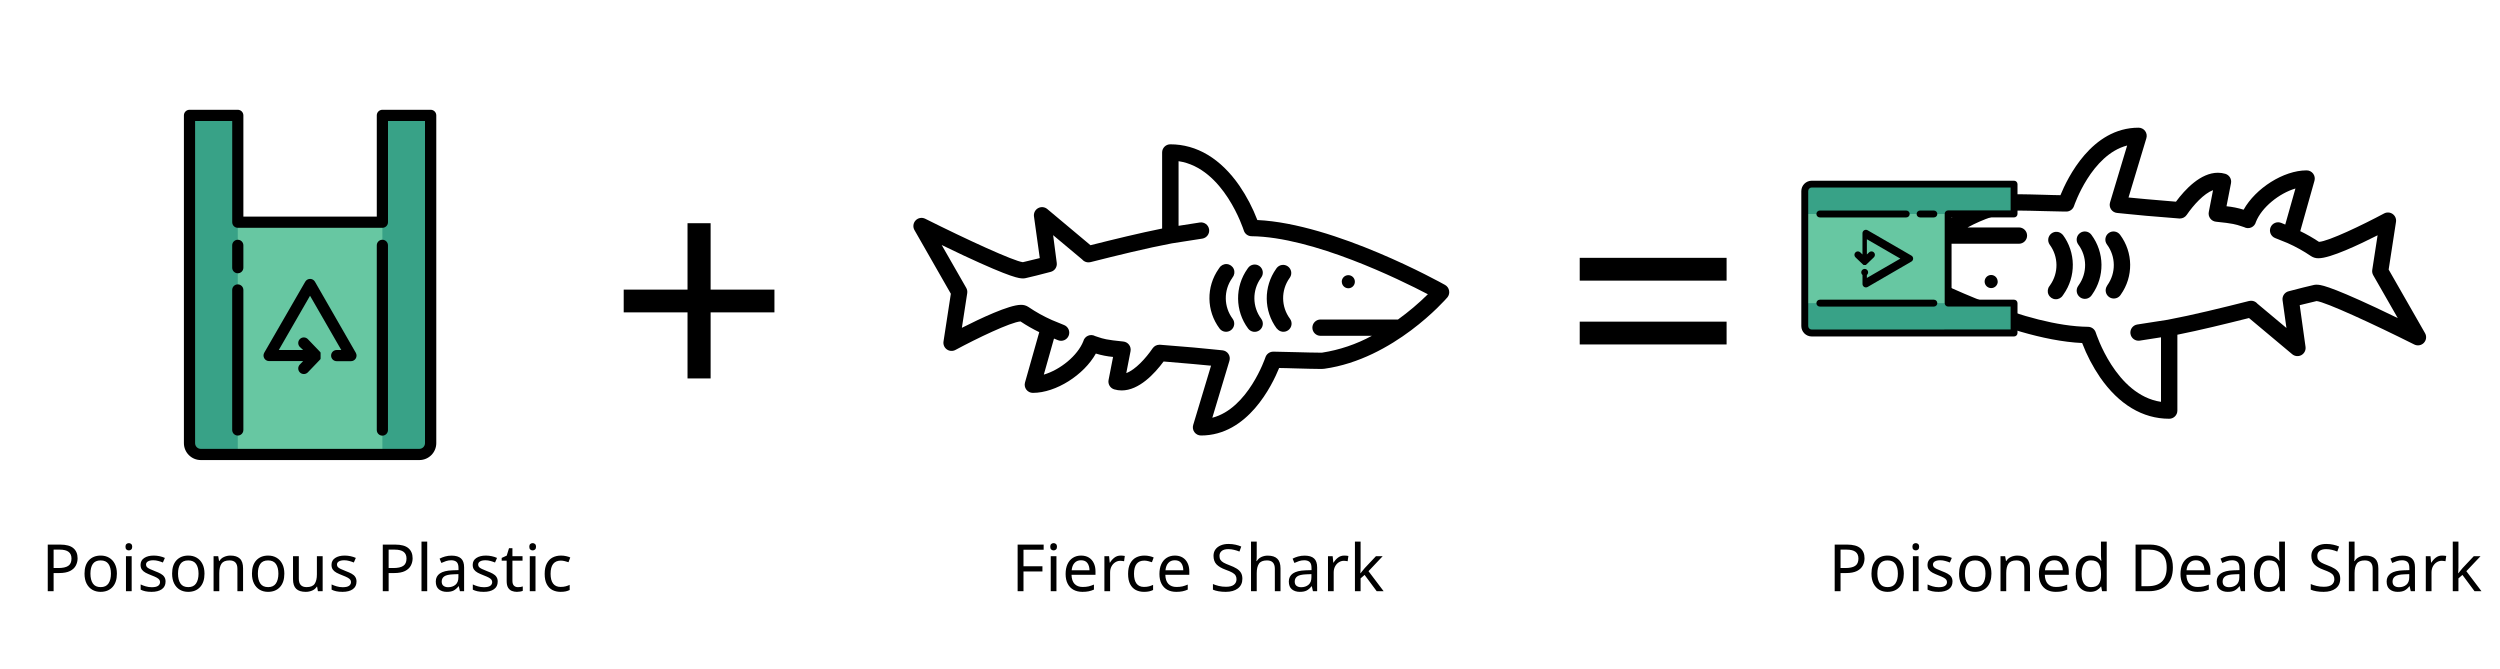
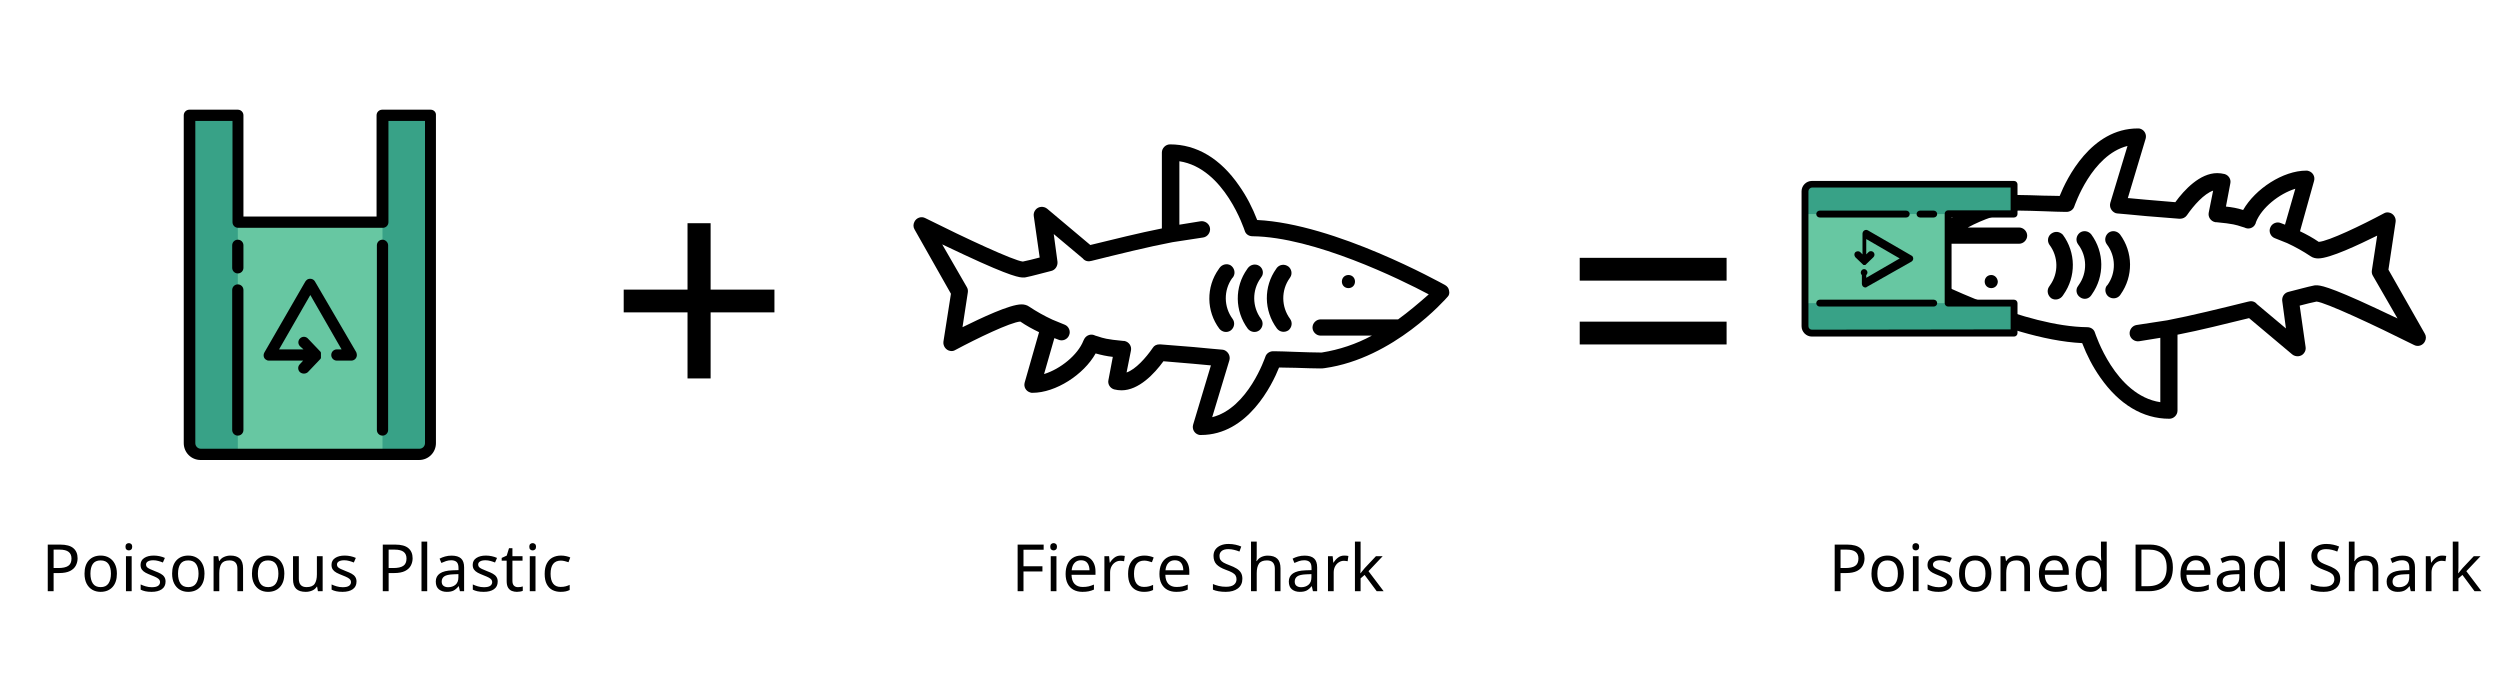
- <svg xmlns="http://www.w3.org/2000/svg" id="Layer_1" data-name="Layer 1" viewBox="0 0 800 214">
-   <defs>
-     <style>.cls-1{fill:#67c7a2;}.cls-2{fill:#38a287;}.cls-3{font-size:102.62px;}.cls-3,.cls-4{font-family:FuturaHandwritten, FuturaHandwritten;}.cls-4{font-size:20.89px;}</style>
-   </defs>
-   <polygon class="cls-1" points="134.28 71.11 122.36 145.43 76.09 145.43 66.56 71.11 134.28 71.11" />
-   <path class="cls-2" d="M137.82,36.92V141.81a3.63,3.63,0,0,1-3.62,3.62H122.36V36.92Z" />
-   <path class="cls-2" d="M76.09,71.11v74.32H64.26a3.63,3.63,0,0,1-3.62-3.62V36.92H76.09Z" />
-   <path d="M100.78,90.14a1.79,1.79,0,0,0-3.1,0L84.56,112.87a1.79,1.79,0,0,0,1.55,2.68H97l-1.1,1.15a1.79,1.79,0,0,0,2.58,2.48l4-4.17,0,0,.06-.07,0-.07.05-.07,0-.07,0-.07,0-.08,0-.08,0-.08,0-.08,0-.08,0-.08,0-.1v-.07a1.78,1.78,0,0,0,0-.35v-.07s0-.07,0-.1l0-.08,0-.08,0-.08,0-.08,0-.08,0-.08,0-.07,0-.07-.05-.07,0-.07-.06-.07,0,0-4-4.17a1.79,1.79,0,0,0-2.58,2.48L97,112H89.21l10-17.36,10,17.36h-1.47a1.79,1.79,0,0,0,0,3.58h4.57a1.79,1.79,0,0,0,1.55-2.68Z" />
-   <path d="M122.36,76.72a1.79,1.79,0,0,0-1.79,1.79v59.11a1.79,1.79,0,1,0,3.58,0V78.51A1.79,1.79,0,0,0,122.36,76.72Z" />
-   <path d="M76.09,76.72a1.79,1.79,0,0,0-1.79,1.79v7.15a1.79,1.79,0,0,0,3.58,0V78.51A1.79,1.79,0,0,0,76.09,76.72Z" />
-   <path d="M76.09,91a1.79,1.79,0,0,0-1.79,1.79v44.8a1.79,1.79,0,1,0,3.58,0V92.82A1.79,1.79,0,0,0,76.09,91Z" />
-   <path d="M137.82,35.13H122.36a1.79,1.79,0,0,0-1.79,1.79v32.4H77.88V36.92a1.79,1.79,0,0,0-1.79-1.79H60.64a1.79,1.79,0,0,0-1.79,1.79V141.81a5.42,5.42,0,0,0,5.41,5.41H134.2a5.42,5.42,0,0,0,5.41-5.41V36.92A1.79,1.79,0,0,0,137.82,35.13ZM136,141.81a1.83,1.83,0,0,1-1.83,1.83H64.26a1.83,1.83,0,0,1-1.83-1.83V38.71H74.31v32.4a1.79,1.79,0,0,0,1.79,1.79h46.27a1.79,1.79,0,0,0,1.79-1.79V38.71H136Z" />
-   <text class="cls-3" transform="translate(194.46 132.49)">+</text>
-   <path d="M463.71,93a2.61,2.61,0,0,0-1.29-1.82c-1.46-.82-35.25-19.61-60.07-20.77a53,53,0,0,0-5.75-11c-6-8.65-13.61-13.23-22.11-13.23a2.61,2.61,0,0,0-2.61,2.61V73.13c-7.15,1.43-15.45,3.46-22.92,5.34L335.13,66.89a2.61,2.61,0,0,0-4.26,2.36l1.86,13.34c-2.25.56-4,1-5.41,1.31-2.89-.32-18-7.26-31.25-13.9a2.61,2.61,0,0,0-3.44,3.63L304.27,94l-2.35,15.29a2.61,2.61,0,0,0,3.82,2.69c6.87-3.71,17.7-8.9,20.82-9.12a50.19,50.19,0,0,0,6,3.43L328,122.4a2.61,2.61,0,0,0,2.51,3.32c7.4,0,16.35-5.75,20.16-12.58a27.71,27.71,0,0,0,5.51,1.08l-1.44,7.38a2.61,2.61,0,0,0,1.82,3,8.33,8.33,0,0,0,2.37.34c5.55,0,10.52-5.34,13.42-9.26,8.94.71,11.36,1,14.93,1.32l.26,0-5.72,19a2.61,2.61,0,0,0,2.5,3.36c15,0,22.75-16.09,25-21.6,1.35,0,3.27.08,5.27.13,3,.08,6.07.17,7.75.17h0a10.87,10.87,0,0,0,1.47-.06c22.14-3.1,38.69-22.07,39.38-22.87A2.61,2.61,0,0,0,463.71,93Zm-16.35,9.24H422.57a2.61,2.61,0,0,0,0,5.22H439a49.16,49.16,0,0,1-15.95,5.39h-.79c-1.61,0-4.66-.08-7.61-.16-2.73-.07-5.31-.15-6.6-.15h-.77a2.62,2.62,0,0,0-2.34,1.79c-.06.18-5.54,16.38-17,19.35l5.48-18.23a2.61,2.61,0,0,0-2.24-3.35l-3.4-.34c-3.8-.39-6.31-.64-16.53-1.44H371a2.61,2.61,0,0,0-2.15,1.13c-2.2,3.21-5.53,6.87-8.44,7.94l1.36-7a2.61,2.61,0,0,0-2.31-3.1c-5.43-.54-6.46-.89-8-1.41l-1-.33a2.61,2.61,0,0,0-3.8,1.65c-1.83,4.62-7.39,9.13-12.64,10.68l3.26-11.54,1.27.52a2.61,2.61,0,0,0,2-4.83l-3.92-1.61a48.3,48.3,0,0,1-7.52-4.18,4.11,4.11,0,0,0-2.42-.69c-3.79,0-13,4.37-18.89,7.35l1.71-11.08a2.61,2.61,0,0,0-.31-1.69l-7.86-13.73c2.15,1,4.58,2.2,7,3.35,15.63,7.3,17.89,7.34,19,7.34a3.27,3.27,0,0,0,.87-.09c2-.45,4.44-1.06,8-2a2.61,2.61,0,0,0,1.95-2.89L337,75.25l9.3,7.78a2.61,2.61,0,0,0,2.62.85h.06c8.45-2.14,18.15-4.52,26-6l9.75-1.52a2.61,2.61,0,1,0-.8-5.16l-6.79,1.06V51.58c14.54,2.17,20.81,22,20.87,22.16a2.61,2.61,0,0,0,2.47,1.85c19.61.21,47.39,13.84,56.44,18.57A81.88,81.88,0,0,1,447.35,102.25Zm-18-12.09a2.1,2.1,0,1,1,2.1,2.1A2.1,2.1,0,0,1,429.38,90.16Zm-20.79,15A16.27,16.27,0,0,1,408.38,86l.18-.26a2.61,2.61,0,0,1,4.26,3l-.18.26a11.06,11.06,0,0,0,.15,13,2.61,2.61,0,0,1-4.19,3.12ZM403,85.12a2.61,2.61,0,0,1,.62,3.64l-.18.26a11.06,11.06,0,0,0,.15,13,2.61,2.61,0,0,1-4.19,3.12A16.27,16.27,0,0,1,399.2,86l.18-.26A2.61,2.61,0,0,1,403,85.12ZM394.29,89a11.06,11.06,0,0,0,.15,13,2.61,2.61,0,0,1-4.19,3.12A16.27,16.27,0,0,1,390,86l.18-.26a2.61,2.61,0,1,1,4.26,3Z" />
-   <text class="cls-3" transform="translate(499.76 132.49)">=</text>
-   <path d="M604.92,87.22A2.61,2.61,0,0,0,606.22,89c1.46.82,35.25,19.61,60.07,20.77a53,53,0,0,0,5.75,11c6,8.65,13.61,13.23,22.11,13.23a2.61,2.61,0,0,0,2.61-2.61V107.11c7.15-1.43,15.45-3.46,22.92-5.34l13.83,11.58a2.61,2.61,0,0,0,4.26-2.36l-1.86-13.34c2.25-.56,4-1,5.41-1.31,2.89.32,18,7.26,31.25,13.9a2.61,2.61,0,0,0,3.44-3.63L764.37,86.26,766.72,71a2.61,2.61,0,0,0-3.82-2.69C756,72,745.2,77.18,742.08,77.4a50.19,50.19,0,0,0-6-3.43l4.55-16.13a2.61,2.61,0,0,0-2.51-3.32c-7.4,0-16.35,5.75-20.16,12.58A27.71,27.71,0,0,0,712.48,66l1.44-7.38a2.61,2.61,0,0,0-1.82-3,8.33,8.33,0,0,0-2.37-.34c-5.55,0-10.52,5.34-13.42,9.26-8.94-.71-11.36-1-14.93-1.32l-.26,0,5.72-19a2.61,2.61,0,0,0-2.5-3.36c-15,0-22.75,16.09-25,21.6-1.35,0-3.27-.08-5.27-.13-3-.08-6.07-.17-7.75-.17h0a10.87,10.87,0,0,0-1.47.06c-22.14,3.1-38.69,22.07-39.38,22.87A2.61,2.61,0,0,0,604.92,87.22ZM621.28,78h24.78a2.61,2.61,0,1,0,0-5.22H629.63a49.16,49.16,0,0,1,15.95-5.39h.79c1.61,0,4.66.08,7.61.16,2.73.07,5.31.15,6.6.15h.77a2.62,2.62,0,0,0,2.34-1.79c.06-.18,5.54-16.38,17-19.35l-5.48,18.23a2.61,2.61,0,0,0,2.24,3.35l3.4.34c3.8.39,6.31.64,16.53,1.44h.2a2.61,2.61,0,0,0,2.15-1.13c2.2-3.21,5.53-6.87,8.44-7.94l-1.36,7a2.61,2.61,0,0,0,2.31,3.1c5.43.54,6.46.89,8,1.41l1,.33A2.61,2.61,0,0,0,721.9,71c1.83-4.62,7.39-9.13,12.64-10.68l-3.26,11.54L730,71.33a2.61,2.61,0,0,0-2,4.83L732,77.77a48.3,48.3,0,0,1,7.52,4.18,4.11,4.11,0,0,0,2.42.69c3.79,0,13-4.37,18.89-7.35l-1.71,11.08a2.61,2.61,0,0,0,.31,1.69l7.86,13.73c-2.15-1-4.58-2.2-7-3.35-15.63-7.3-17.89-7.34-19-7.34a3.27,3.27,0,0,0-.87.09c-2,.45-4.44,1.06-8,2A2.61,2.61,0,0,0,730.41,96l1.25,8.95-9.3-7.78a2.61,2.61,0,0,0-2.62-.85h-.06c-8.45,2.14-18.15,4.52-26,6l-9.75,1.52a2.61,2.61,0,1,0,.8,5.16l6.79-1.06v20.65c-14.54-2.17-20.81-22-20.87-22.16a2.61,2.61,0,0,0-2.47-1.85c-19.61-.21-47.39-13.84-56.44-18.57A81.88,81.88,0,0,1,621.28,78Zm18,12.09a2.1,2.1,0,1,1-2.1-2.1A2.1,2.1,0,0,1,639.25,90.08Zm20.79-15a16.27,16.27,0,0,1,.22,19.17l-.18.26a2.61,2.61,0,1,1-4.26-3l.18-.26a11.06,11.06,0,0,0-.15-13A2.61,2.61,0,0,1,660,75.07Zm5.57,20.05a2.61,2.61,0,0,1-.62-3.64l.18-.26a11.06,11.06,0,0,0-.15-13,2.61,2.61,0,0,1,4.19-3.12,16.27,16.27,0,0,1,.22,19.17l-.18.26A2.61,2.61,0,0,1,665.6,95.12Zm8.74-3.9a11.06,11.06,0,0,0-.15-13,2.61,2.61,0,0,1,4.19-3.12,16.27,16.27,0,0,1,.22,19.17l-.18.26a2.61,2.61,0,0,1-4.26-3Z" />
-   <polygon class="cls-1" points="623.4 104.38 577.53 97.02 577.53 68.47 623.4 62.58 623.4 104.38" />
-   <path class="cls-2" d="M644.5,106.56H579.76a2.24,2.24,0,0,1-2.23-2.23V97h67Z" />
-   <path class="cls-2" d="M623.4,68.47H577.53v-7.3a2.24,2.24,0,0,1,2.23-2.23H644.5v9.54Z" />
-   <path d="M611.65,83.7a1.1,1.1,0,0,0,0-1.91l-14-8.1a1.1,1.1,0,0,0-1.66,1v6.74l-.71-.68a1.1,1.1,0,0,0-1.53,1.59l2.58,2.47,0,0,0,0,0,0,0,0,0,0,0,0,0,0,0,0,0,0,.05,0h.63l.05,0,0,0,0,0,0,0,0,0,0,0,0,0,0,0,0,0,0,0,2.58-2.47a1.1,1.1,0,0,0-1.53-1.59l-.71.68V76.56l10.71,6.19-10.71,6.19V88A1.1,1.1,0,1,0,596,88v2.82a1.1,1.1,0,0,0,1.66,1Z" />
-   <path d="M619.94,97a1.1,1.1,0,0,0-1.1-1.1H582.35a1.1,1.1,0,0,0,0,2.21h36.48A1.1,1.1,0,0,0,619.94,97Z" />
-   <path d="M619.94,68.47a1.1,1.1,0,0,0-1.1-1.1h-4.42a1.1,1.1,0,1,0,0,2.21h4.42A1.1,1.1,0,0,0,619.94,68.47Z" />
-   <path d="M611.1,68.47a1.1,1.1,0,0,0-1.1-1.1H582.35a1.1,1.1,0,1,0,0,2.21H610A1.1,1.1,0,0,0,611.1,68.47Z" />
-   <path d="M645.6,106.56V97a1.1,1.1,0,0,0-1.1-1.1h-20V69.57h20a1.1,1.1,0,0,0,1.1-1.1V58.93a1.1,1.1,0,0,0-1.1-1.1H579.76a3.34,3.34,0,0,0-3.34,3.34v43.16a3.34,3.34,0,0,0,3.34,3.34H644.5A1.1,1.1,0,0,0,645.6,106.56Zm-65.84-1.1a1.13,1.13,0,0,1-1.13-1.13V61.16A1.13,1.13,0,0,1,579.76,60H643.4v7.33h-20a1.1,1.1,0,0,0-1.1,1.1V97a1.1,1.1,0,0,0,1.1,1.1h20v7.33Z" />
-   <text class="cls-4" transform="translate(13.25 189.19)">Poisonous Plastic</text>
-   <text class="cls-4" transform="translate(323.61 189.19)">Fierce Shark</text>
-   <text class="cls-4" transform="translate(585.07 189.19)">Poisoned Dead Shark</text>
+ <svg xmlns="http://www.w3.org/2000/svg" version="1.1" id="Layer_1" x="0px" y="0px" viewBox="0 0 800 220" style="enable-background:new 0 0 800 220;" xml:space="preserve">
+   <style type="text/css">
+ 	.st0{fill:#67C7A2;}
+ 	.st1{fill:#38A287;}
+ 	.st2{font-family:'FuturaHandwritten';}
+ 	.st3{font-size:102.62px;}
+ 	.st4{font-size:20.89px;}
+ </style>
+   <polygon class="st0" points="134.3,71.1 122.4,145.4 76.1,145.4 66.6,71.1 " />
+   <path class="st1" d="M137.8,36.9v104.9c0,2-1.6,3.6-3.6,3.6h-11.8V36.9H137.8z" />
+   <path class="st1" d="M76.1,71.1v74.3H64.3c-2,0-3.6-1.6-3.6-3.6V36.9h15.4V71.1z" />
+   <path d="M100.8,90.1c-0.5-0.9-1.6-1.1-2.4-0.7c-0.3,0.2-0.5,0.4-0.7,0.7l-13.1,22.7c-0.5,0.9-0.2,2,0.7,2.4c0.3,0.2,0.6,0.2,0.9,0.2  H97l-1.1,1.2c-0.7,0.7-0.6,1.9,0.1,2.5c0.7,0.6,1.8,0.6,2.5,0l4-4.2l0,0l0.1-0.1v-0.1l0.1-0.1v-0.1v-0.1v-0.1v-0.1v-0.1v-0.1v-0.1  v-0.1v-0.1V114c0-0.1,0-0.2,0-0.3v-0.1c0,0,0-0.1,0-0.1v-0.1v-0.1v-0.1v-0.1v-0.1V113v-0.1v-0.1l-0.1-0.1v-0.1l-0.1-0.1l0,0l-4-4.2  c-0.7-0.7-1.8-0.7-2.5,0c-0.7,0.7-0.7,1.8,0,2.5l1.1,1h-7.8l10-17.4l10,17.4h-1.5c-1,0-1.8,0.8-1.8,1.8s0.8,1.8,1.8,1.8l0,0h4.6  c1,0,1.8-0.8,1.8-1.8c0-0.3-0.1-0.6-0.2-0.9L100.8,90.1z" />
+   <path d="M122.4,76.7c-1,0-1.8,0.8-1.8,1.8l0,0v59.1c0,1,0.8,1.8,1.8,1.8s1.8-0.8,1.8-1.8V78.5C124.2,77.5,123.3,76.7,122.4,76.7  L122.4,76.7z" />
+   <path d="M76.1,76.7c-1,0-1.8,0.8-1.8,1.8l0,0v7.2c0,1,0.8,1.8,1.8,1.8s1.8-0.8,1.8-1.8v-7.2C77.9,77.5,77.1,76.7,76.1,76.7  L76.1,76.7z" />
+   <path d="M76.1,91c-1,0-1.8,0.8-1.8,1.8l0,0v44.8c0,1,0.8,1.8,1.8,1.8s1.8-0.8,1.8-1.8V92.8C77.9,91.8,77.1,91,76.1,91  C76.1,91,76.1,91,76.1,91z" />
+   <path d="M137.8,35.1h-15.5c-1,0-1.8,0.8-1.8,1.8l0,0v32.4H77.9V36.9c0-1-0.8-1.8-1.8-1.8l0,0H60.6c-1,0-1.8,0.8-1.8,1.8l0,0v104.9  c0,3,2.4,5.4,5.4,5.4h69.9c3,0,5.4-2.4,5.4-5.4V36.9C139.6,35.9,138.8,35.1,137.8,35.1z M136,141.8c0,1-0.8,1.8-1.8,1.8l0,0H64.3  c-1,0-1.8-0.8-1.8-1.8l0,0V38.7h11.9v32.4c0,1,0.8,1.8,1.8,1.8l0,0h46.3c1,0,1.8-0.8,1.8-1.8l0,0V38.7H136V141.8z" />
+   <text transform="matrix(1 0 0 1 194.46 132.49)" class="st2 st3">+</text>
+   <path d="M463.7,93c-0.1-0.8-0.6-1.4-1.3-1.8c-1.5-0.8-35.2-19.6-60.1-20.8c-1.5-3.9-3.4-7.6-5.8-11c-6-8.7-13.6-13.2-22.1-13.2  c-1.4,0-2.6,1.2-2.6,2.6v24.3c-7.1,1.4-15.5,3.5-22.9,5.3l-13.8-11.6c-1.1-0.9-2.8-0.8-3.7,0.3c-0.5,0.6-0.7,1.3-0.6,2l1.9,13.3  c-2.2,0.6-4,1-5.4,1.3c-2.9-0.3-18-7.3-31.2-13.9c-1.3-0.7-2.9-0.1-3.5,1.2c-0.4,0.8-0.4,1.7,0.1,2.5L304.3,94l-2.4,15.3  c-0.2,1.4,0.8,2.8,2.2,3c0.6,0.1,1.1,0,1.6-0.3c6.9-3.7,17.7-8.9,20.8-9.1c1.9,1.3,3.9,2.4,6,3.4l-4.6,16.1  c-0.4,1.4,0.4,2.8,1.8,3.2c0.2,0.1,0.5,0.1,0.7,0.1c7.4,0,16.4-5.8,20.2-12.6c1.8,0.5,3.6,0.9,5.5,1.1l-1.4,7.4  c-0.3,1.3,0.5,2.6,1.8,3c0.8,0.2,1.6,0.3,2.4,0.3c5.5,0,10.5-5.3,13.4-9.3c8.9,0.7,11.4,1,14.9,1.3h0.3l-5.7,19  c-0.4,1.4,0.4,2.8,1.7,3.2c0.2,0.1,0.5,0.1,0.8,0.1c15,0,22.8-16.1,25-21.6c1.4,0,3.3,0.1,5.3,0.1c3,0.1,6.1,0.2,7.8,0.2l0,0  c0.5,0,1,0,1.5-0.1c22.1-3.1,38.7-22.1,39.4-22.9C463.7,94.5,463.9,93.8,463.7,93z M447.4,102.2h-24.8c-1.4,0-2.6,1.2-2.6,2.6  s1.2,2.6,2.6,2.6H439c-5,2.7-10.4,4.5-16,5.4h-0.8c-1.6,0-4.7-0.1-7.6-0.2c-2.7-0.1-5.3-0.2-6.6-0.2h-0.8c-1.1,0.1-2,0.8-2.3,1.8  c-0.1,0.2-5.5,16.4-17,19.3l5.5-18.2c0.4-1.4-0.4-2.8-1.7-3.3c-0.2,0-0.3-0.1-0.5-0.1l-3.4-0.3c-3.8-0.4-6.3-0.6-16.5-1.4H371  c-0.9,0-1.7,0.4-2.1,1.1c-2.2,3.2-5.5,6.9-8.4,7.9l1.4-7c0.3-1.4-0.6-2.8-2.1-3.1c-0.1,0-0.2,0-0.3,0c-5.4-0.5-6.5-0.9-8-1.4l-1-0.3  c-1.3-0.7-2.8-0.2-3.5,1c-0.1,0.2-0.2,0.4-0.3,0.6c-1.8,4.6-7.4,9.1-12.6,10.7l3.3-11.5l1.3,0.5c1.3,0.6,2.9-0.1,3.4-1.4  c0.6-1.3-0.1-2.9-1.4-3.4l-3.9-1.6c-2.6-1.2-5.1-2.6-7.5-4.2c-0.7-0.5-1.6-0.7-2.4-0.7c-3.8,0-13,4.4-18.9,7.3l1.7-11.1  c0.1-0.6,0-1.2-0.3-1.7l-7.9-13.7c2.1,1,4.6,2.2,7,3.3c15.6,7.3,17.9,7.3,19,7.3c0.3,0,0.6,0,0.9-0.1c2-0.4,4.4-1.1,8-2  c1.3-0.3,2.1-1.6,2-2.9l-1.2-8.9l9.3,7.8c0.6,0.8,1.7,1.1,2.6,0.8h0.1c8.5-2.1,18.1-4.5,26-6l9.8-1.5c1.4-0.2,2.4-1.6,2.2-3  c-0.2-1.4-1.6-2.4-3-2.2l-6.8,1.1V51.6c14.5,2.2,20.8,22,20.9,22.2c0.3,1.1,1.3,1.8,2.5,1.8c19.6,0.2,47.4,13.8,56.4,18.6  C453.9,97.1,450.7,99.8,447.4,102.2L447.4,102.2z M429.4,90.1c0-1.2,0.9-2.1,2.1-2.1c1.2,0,2.1,0.9,2.1,2.1c0,1.2-0.9,2.1-2.1,2.1  C430.3,92.2,429.4,91.3,429.4,90.1L429.4,90.1z M408.6,105.1c-4.2-5.7-4.3-13.4-0.2-19.1l0.2-0.3c0.9-1.1,2.5-1.3,3.7-0.4  c1,0.8,1.3,2.3,0.6,3.4l-0.2,0.3c-2.8,3.9-2.7,9.2,0.1,13c0.9,1.2,0.6,2.8-0.5,3.7C411.1,106.5,409.5,106.3,408.6,105.1L408.6,105.1  L408.6,105.1z M403,85.1c1.2,0.8,1.5,2.5,0.6,3.6c0,0,0,0,0,0l-0.2,0.3c-2.8,3.9-2.7,9.2,0.1,13c0.9,1.2,0.6,2.8-0.5,3.7  c-1.2,0.9-2.8,0.6-3.7-0.5c-4.2-5.7-4.3-13.4-0.2-19.1l0.2-0.3C400.2,84.6,401.8,84.3,403,85.1z M394.3,89c-2.8,3.9-2.7,9.2,0.1,13  c0.9,1.2,0.6,2.8-0.5,3.7c-1.2,0.9-2.8,0.6-3.7-0.5l0,0c-4.2-5.6-4.3-13.4-0.2-19.1l0.2-0.3c0.8-1.2,2.4-1.6,3.6-0.9  c1.2,0.8,1.6,2.4,0.9,3.6c-0.1,0.1-0.1,0.2-0.2,0.3L394.3,89z" />
+   <text transform="matrix(1 0 0 1 499.76 132.49)" class="st2 st3">=</text>
+   <path d="M604.9,87.2c0.1,0.8,0.6,1.4,1.3,1.8c1.5,0.8,35.2,19.6,60.1,20.8c1.5,3.9,3.4,7.6,5.8,11c6,8.6,13.6,13.2,22.1,13.2  c1.4,0,2.6-1.2,2.6-2.6v-24.3c7.2-1.4,15.5-3.5,22.9-5.3l13.8,11.6c1.1,0.9,2.8,0.8,3.7-0.3c0.5-0.6,0.7-1.3,0.6-2l-1.9-13.3  c2.2-0.6,4-1,5.4-1.3c2.9,0.3,18,7.3,31.2,13.9c1.3,0.7,2.9,0.1,3.5-1.2c0.4-0.8,0.4-1.7-0.1-2.5l-11.6-20.4l2.3-15.3  c0.2-1.4-0.8-2.8-2.2-3c-0.6-0.1-1.1,0-1.6,0.3c-6.9,3.7-17.7,8.9-20.8,9.1c-1.9-1.3-3.9-2.4-6-3.4l4.5-16.1  c0.4-1.4-0.4-2.8-1.8-3.2c-0.2-0.1-0.5-0.1-0.7-0.1c-7.4,0-16.3,5.8-20.2,12.6c-1.8-0.6-3.6-0.9-5.5-1.1l1.4-7.4  c0.3-1.3-0.5-2.6-1.8-3c-0.8-0.2-1.6-0.3-2.4-0.3c-5.5,0-10.5,5.3-13.4,9.3c-8.9-0.7-11.4-1-14.9-1.3h-0.3l5.7-19  c0.4-1.4-0.4-2.8-1.7-3.2c-0.2-0.1-0.5-0.1-0.8-0.1c-15,0-22.8,16.1-25,21.6c-1.3,0-3.3-0.1-5.3-0.1c-3-0.1-6.1-0.2-7.8-0.2l0,0  c-0.5,0-1,0-1.5,0.1c-22.1,3.1-38.7,22.1-39.4,22.9C605,85.7,604.8,86.5,604.9,87.2z M621.3,78h24.8c1.4,0,2.6-1.2,2.6-2.6  s-1.2-2.6-2.6-2.6l0,0h-16.4c5-2.7,10.4-4.5,16-5.4h0.8c1.6,0,4.7,0.1,7.6,0.2c2.7,0.1,5.3,0.2,6.6,0.2h0.8c1.1-0.1,2-0.8,2.3-1.8  c0.1-0.2,5.5-16.4,17-19.3l-5.5,18.2c-0.4,1.4,0.4,2.8,1.7,3.3c0.2,0,0.3,0.1,0.5,0.1l3.4,0.3c3.8,0.4,6.3,0.6,16.5,1.4h0.2  c0.9,0,1.7-0.4,2.2-1.1c2.2-3.2,5.5-6.9,8.4-7.9l-1.4,7c-0.3,1.4,0.6,2.8,2.1,3.1c0.1,0,0.2,0,0.3,0c5.4,0.5,6.5,0.9,8,1.4l1,0.3  c1.3,0.7,2.9,0.2,3.5-1.1c0.1-0.2,0.2-0.4,0.2-0.6c1.8-4.6,7.4-9.1,12.6-10.7l-3.3,11.5l-1.3-0.5c-1.3-0.6-2.9,0.1-3.4,1.4  c-0.6,1.3,0.1,2.9,1.4,3.4l4,1.6c2.6,1.2,5.1,2.6,7.5,4.2c0.7,0.5,1.6,0.7,2.4,0.7c3.8,0,13-4.4,18.9-7.3l-1.7,11.1  c-0.1,0.6,0,1.2,0.3,1.7l7.9,13.7c-2.2-1-4.6-2.2-7-3.3c-15.6-7.3-17.9-7.3-19-7.3c-0.3,0-0.6,0-0.9,0.1c-2,0.4-4.4,1.1-8,2  c-1.3,0.3-2.1,1.5-2,2.8l1.2,8.9l-9.3-7.8c-0.6-0.8-1.7-1.1-2.6-0.8h-0.1c-8.5,2.1-18.2,4.5-26,6l-9.8,1.5c-1.4,0.2-2.4,1.6-2.2,3  c0.2,1.4,1.6,2.4,3,2.2l6.8-1.1v20.6c-14.5-2.2-20.8-22-20.9-22.2c-0.3-1.1-1.3-1.8-2.5-1.8c-19.6-0.2-47.4-13.8-56.4-18.6  C614.7,83.1,617.9,80.4,621.3,78z M639.3,90.1c0,1.2-0.9,2.1-2.1,2.1c-1.2,0-2.1-0.9-2.1-2.1s0.9-2.1,2.1-2.1l0,0  C638.3,88,639.2,88.9,639.3,90.1L639.3,90.1z M660.1,75.1c4.2,5.7,4.3,13.4,0.2,19.2l-0.2,0.3c-0.8,1.2-2.4,1.6-3.6,0.9  c-1.2-0.8-1.6-2.4-0.9-3.6c0.1-0.1,0.1-0.2,0.2-0.3l0.2-0.3c2.8-3.9,2.7-9.2-0.2-13c-0.8-1.2-0.5-2.8,0.7-3.6  C657.7,73.9,659.1,74.1,660.1,75.1L660.1,75.1z M665.6,95.1c-1.2-0.8-1.5-2.5-0.6-3.6c0,0,0,0,0,0l0.2-0.3c2.8-3.9,2.7-9.2-0.2-13  c-0.9-1.2-0.6-2.8,0.5-3.7c1.2-0.9,2.8-0.6,3.7,0.5c4.2,5.7,4.3,13.4,0.2,19.2l-0.2,0.3C668.4,95.7,666.8,96,665.6,95.1  C665.6,95.1,665.6,95.1,665.6,95.1L665.6,95.1z M674.4,91.2c2.8-3.9,2.7-9.2-0.2-13c-0.9-1.2-0.6-2.8,0.5-3.7  c1.2-0.9,2.8-0.6,3.7,0.5c4.2,5.7,4.3,13.4,0.2,19.2l-0.2,0.3c-0.9,1.1-2.5,1.3-3.7,0.4c-1-0.8-1.3-2.3-0.6-3.4L674.4,91.2z" />
+   <polygon class="st0" points="623.4,104.4 577.5,97 577.5,68.5 623.4,62.6 " />
+   <path class="st1" d="M644.5,106.6h-64.7c-1.2,0-2.2-1-2.2-2.2V97h67L644.5,106.6z" />
+   <path class="st1" d="M623.4,68.5h-45.9v-7.3c0-1.2,1-2.2,2.2-2.2h64.7v9.5L623.4,68.5z" />
+   <path d="M611.7,83.7c0.5-0.3,0.7-1,0.4-1.5c-0.1-0.2-0.2-0.3-0.4-0.4l-14-8.1c-0.5-0.3-1.2-0.1-1.5,0.4c-0.1,0.2-0.2,0.4-0.2,0.6  v6.7l-0.7-0.7c-0.4-0.4-1.1-0.4-1.6,0c-0.4,0.4-0.4,1.1,0,1.6l2.6,2.5l0,0l0,0l0,0l0,0l0,0l0,0l0,0l0,0l0,0h0h0.6h0l0,0l0,0l0,0l0,0  l0,0l0,0l0,0l0,0l0,0l2.6-2.5c0.4-0.4,0.5-1.1,0-1.6c-0.4-0.4-1.1-0.5-1.6,0l-0.7,0.7v-4.9l10.7,6.2l-10.7,6.2V88  c0.5-0.4,0.5-1.1,0.1-1.5c-0.4-0.5-1.1-0.5-1.5-0.1s-0.5,1.1-0.1,1.5c0,0.1,0.1,0.1,0.1,0.1v2.8c0,0.6,0.4,1.1,1,1.2  c0.2,0,0.4,0,0.6-0.2L611.7,83.7z" />
+   <path d="M619.9,97c0-0.6-0.5-1.1-1.1-1.1h-36.5c-0.6,0-1.1,0.5-1.1,1.1c0,0.6,0.5,1.1,1.1,1.1h36.5C619.4,98.1,619.9,97.6,619.9,97  C619.9,97,619.9,97,619.9,97z" />
+   <path d="M619.9,68.5c0-0.6-0.5-1.1-1.1-1.1h-4.4c-0.6,0-1.1,0.5-1.1,1.1c0,0.6,0.5,1.1,1.1,1.1h4.4  C619.4,69.6,619.9,69.1,619.9,68.5C619.9,68.5,619.9,68.5,619.9,68.5z" />
+   <path d="M611.1,68.5c0-0.6-0.5-1.1-1.1-1.1h-27.7c-0.6,0-1.1,0.5-1.1,1.1c0,0.6,0.5,1.1,1.1,1.1H610  C610.6,69.6,611.1,69.1,611.1,68.5C611.1,68.5,611.1,68.5,611.1,68.5z" />
+   <path d="M645.6,106.6V97c0-0.6-0.5-1.1-1.1-1.1h-20V69.6h20c0.6,0,1.1-0.5,1.1-1.1v-9.5c0-0.6-0.5-1.1-1.1-1.1h-64.7  c-1.8,0-3.3,1.5-3.3,3.3c0,0,0,0,0,0v43.2c0,1.8,1.5,3.3,3.3,3.3l0,0h64.7C645.1,107.7,645.6,107.2,645.6,106.6  C645.6,106.6,645.6,106.6,645.6,106.6z M579.8,105.5c-0.6,0-1.1-0.5-1.1-1.1l0,0V61.2c0-0.6,0.5-1.1,1.1-1.2c0,0,0,0,0,0h63.6v7.3  h-20c-0.6,0-1.1,0.5-1.1,1.1V97c0,0.6,0.5,1.1,1.1,1.1h20v7.3L579.8,105.5z" />
+   <text transform="matrix(1 0 0 1 13.25 189.19)" class="st2 st4">Poisonous Plastic</text>
+   <text transform="matrix(1 0 0 1 323.61 189.19)" class="st2 st4">Fierce Shark</text>
+   <text transform="matrix(1 0 0 1 585.07 189.19)" class="st2 st4">Poisoned Dead Shark</text>
</svg>
